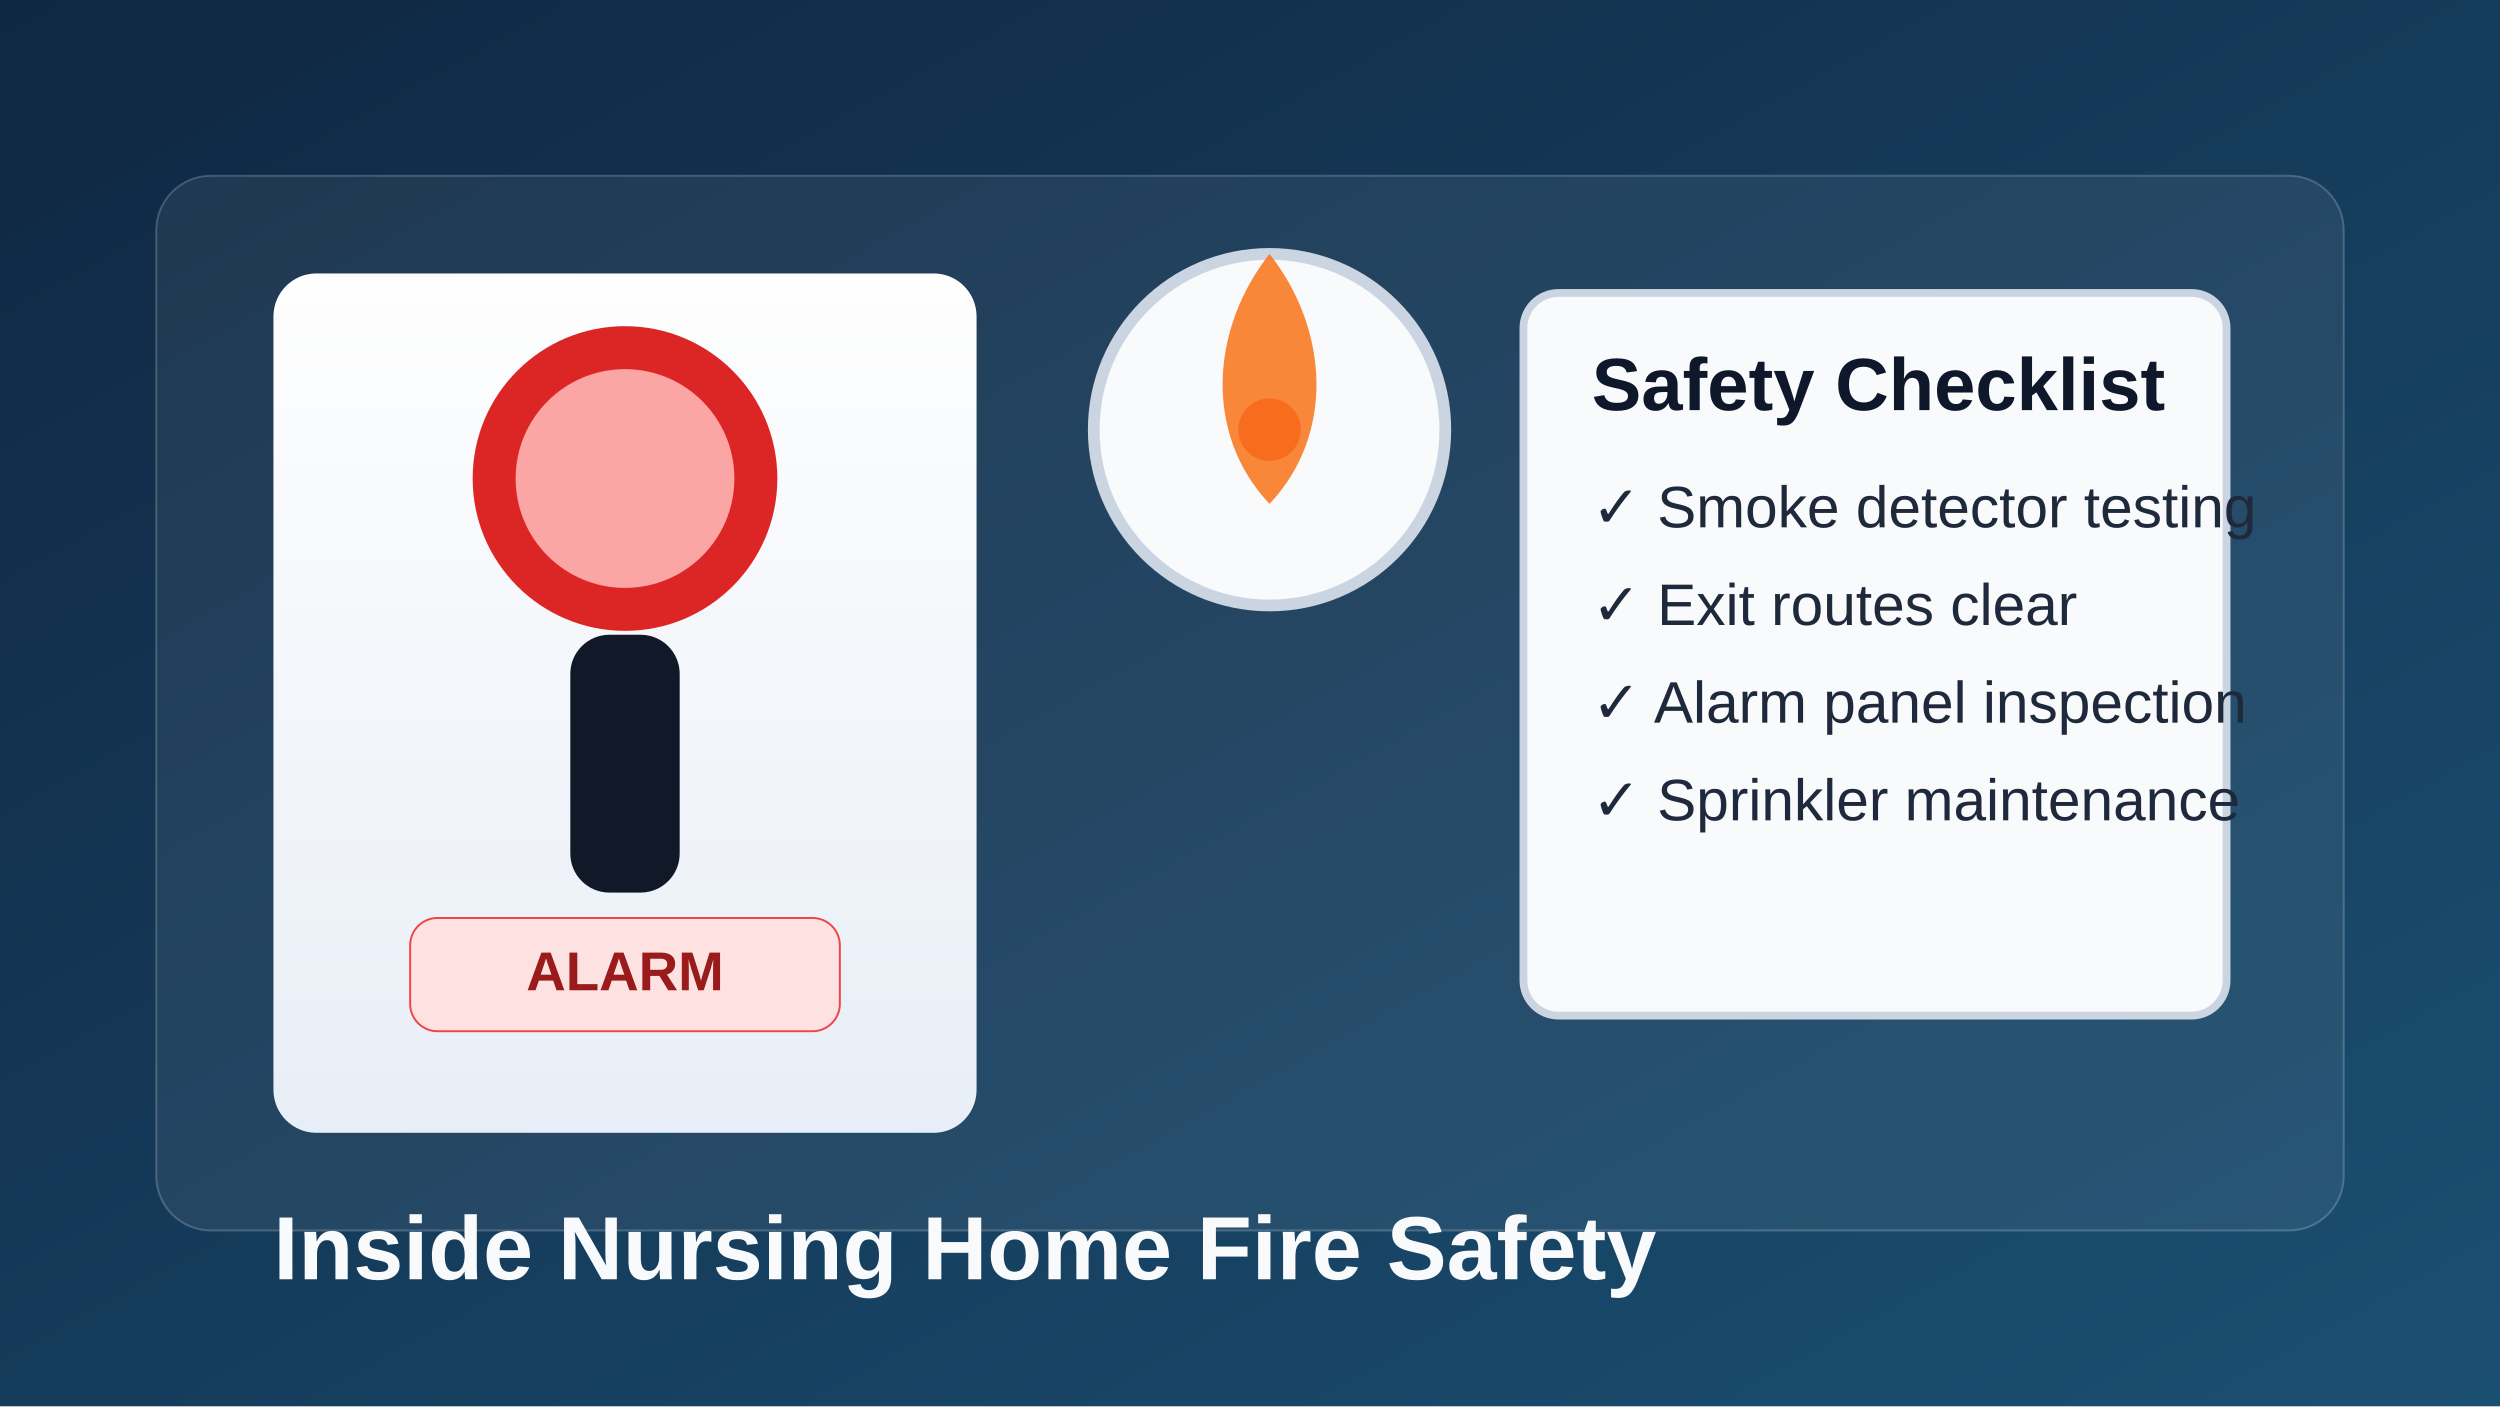
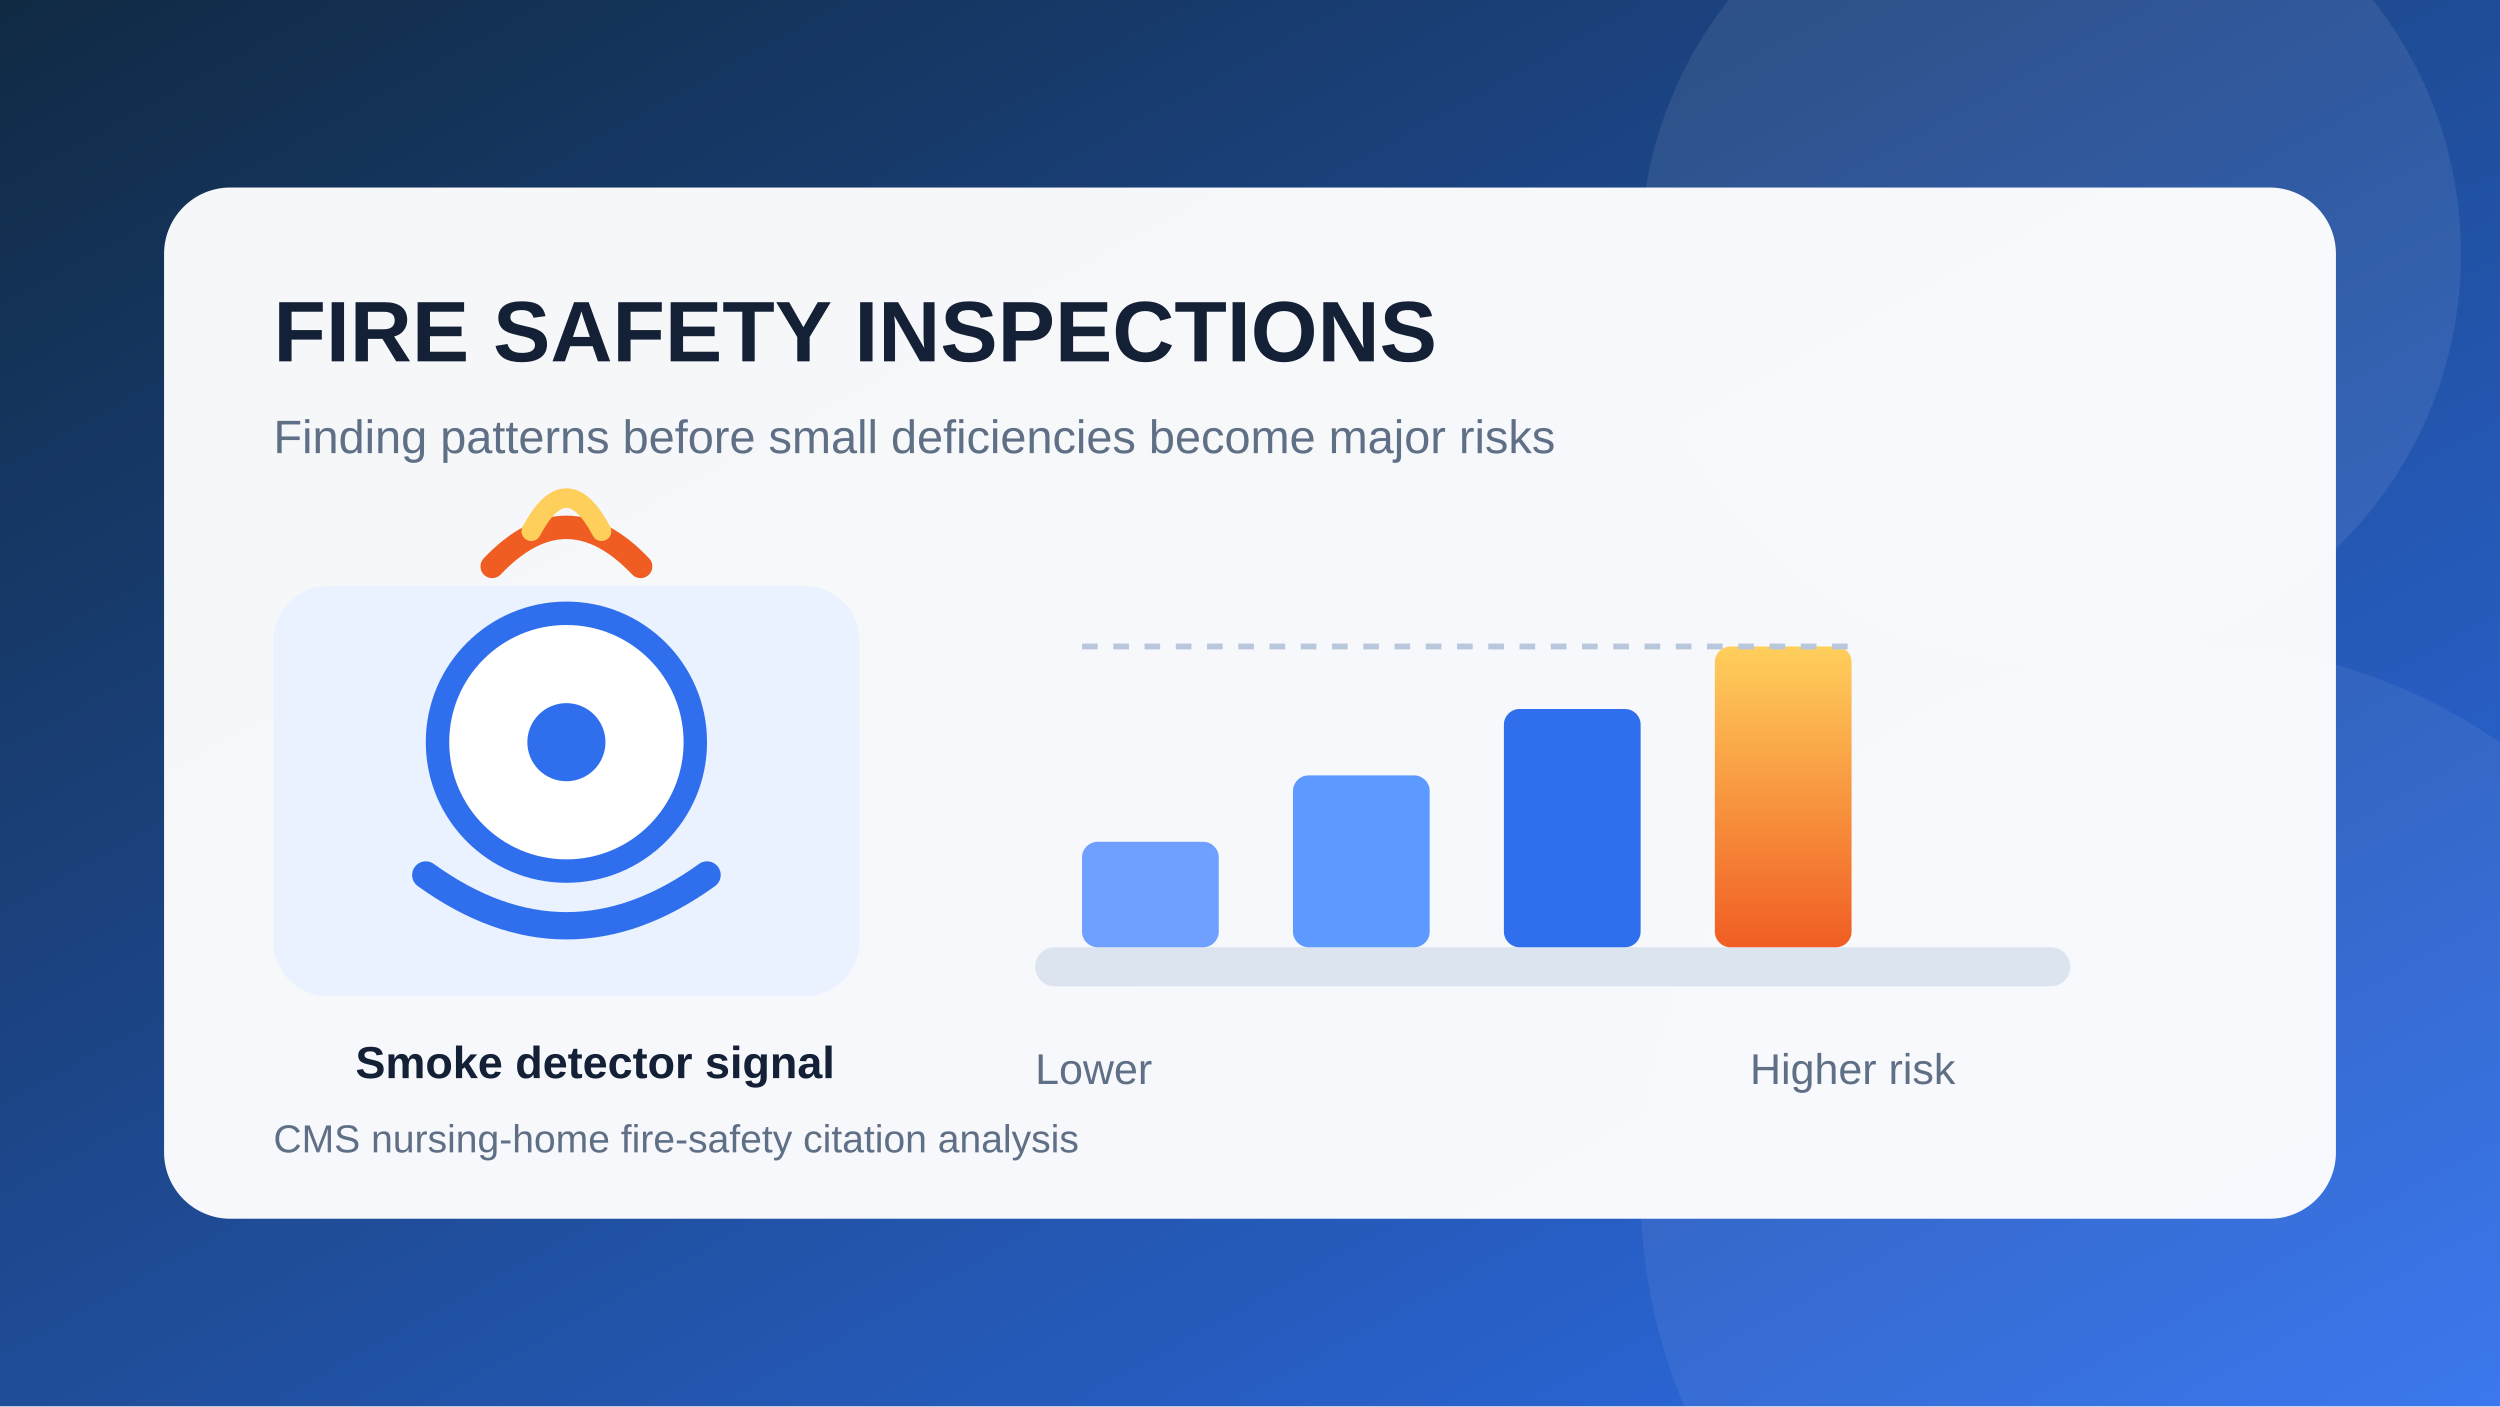
- <svg xmlns="http://www.w3.org/2000/svg" width="1280" height="720" viewBox="0 0 1280 720" role="img" aria-labelledby="title desc">
+ <svg xmlns="http://www.w3.org/2000/svg" viewBox="0 0 1280 720" role="img" aria-labelledby="title desc">
  <defs>
-     <linearGradient id="bg" x1="0" y1="0" x2="1" y2="1">
-       <stop offset="0%" stop-color="#0f2742" />
-       <stop offset="100%" stop-color="#1b4f72" />
+     <linearGradient id="bg" x1="0" x2="1" y1="0" y2="1">
+       <stop stop-color="#102a43" />
+       <stop offset="1" stop-color="#2f6fed" />
    </linearGradient>
-     <linearGradient id="card" x1="0" y1="0" x2="0" y2="1">
-       <stop offset="0%" stop-color="#fefefe" />
-       <stop offset="100%" stop-color="#e8eef7" />
+     <linearGradient id="fire" x1="0" x2="0" y1="0" y2="1">
+       <stop stop-color="#ffcf5c" />
+       <stop offset="1" stop-color="#f05d23" />
    </linearGradient>
  </defs>
  <rect width="1280" height="720" fill="url(#bg)" />
-   <rect x="80" y="90" width="1120" height="540" rx="28" fill="#ffffff10" stroke="#ffffff33" />
-   <rect x="140" y="140" width="360" height="440" rx="22" fill="url(#card)" />
-   <circle cx="320" cy="245" r="78" fill="#dc2626" />
-   <circle cx="320" cy="245" r="56" fill="#fca5a5" />
-   <rect x="292" y="325" width="56" height="132" rx="20" fill="#111827" />
-   <rect x="210" y="470" width="220" height="58" rx="14" fill="#fee2e2" stroke="#ef4444" />
-   <text x="320" y="507" text-anchor="middle" font-family="Arial, sans-serif" font-size="28" fill="#991b1b" font-weight="700">ALARM</text>
-   <circle cx="650" cy="220" r="90" fill="#f8fafc" stroke="#cbd5e1" stroke-width="6" />
-   <circle cx="650" cy="220" r="16" fill="#ef4444" />
-   <path d="M650 130 C620 168 616 222 650 258 C684 222 680 168 650 130Z" fill="#f97316" opacity="0.85" />
-   <rect x="780" y="150" width="360" height="370" rx="18" fill="#f8fafc" stroke="#cbd5e1" stroke-width="4" />
-   <text x="815" y="210" font-family="Arial, sans-serif" font-size="38" fill="#0f172a" font-weight="700">Safety Checklist</text>
-   <g font-family="Arial, sans-serif" font-size="30" fill="#1e293b">
-     <text x="815" y="270">✓ Smoke detector testing</text>
-     <text x="815" y="320">✓ Exit routes clear</text>
-     <text x="815" y="370">✓ Alarm panel inspection</text>
-     <text x="815" y="420">✓ Sprinkler maintenance</text>
+   <circle cx="1050" cy="130" r="210" fill="#ffffff" opacity=".08" />
+   <circle cx="1120" cy="610" r="280" fill="#ffffff" opacity=".06" />
+   <rect x="84" y="96" width="1112" height="528" rx="34" fill="#ffffff" opacity=".96" />
+   <text x="140" y="185" font-family="Arial, sans-serif" font-size="44" font-weight="700" fill="#132035">FIRE SAFETY INSPECTIONS</text>
+   <text x="140" y="232" font-family="Arial, sans-serif" font-size="24" fill="#5f6f86">Finding patterns before small deficiencies become major risks</text>
+   <rect x="140" y="300" width="300" height="210" rx="28" fill="#eaf1ff" />
+   <circle cx="290" cy="380" r="66" fill="#ffffff" stroke="#2f6fed" stroke-width="12" />
+   <circle cx="290" cy="380" r="20" fill="#2f6fed" />
+   <path d="M218 448 Q290 500 362 448" fill="none" stroke="#2f6fed" stroke-width="14" stroke-linecap="round" />
+   <path d="M252 290 Q290 250 328 290" fill="none" stroke="#f05d23" stroke-width="12" stroke-linecap="round" />
+   <path d="M272 272 Q290 238 308 272" fill="none" stroke="#ffcf5c" stroke-width="10" stroke-linecap="round" />
+   <text x="182" y="552" font-family="Arial, sans-serif" font-size="23" font-weight="700" fill="#132035">Smoke detector signal</text>
+   <g transform="translate(530 315)">
+     <rect x="0" y="170" width="530" height="20" rx="10" fill="#dce4ef" />
+     <rect x="24" y="116" width="70" height="54" rx="8" fill="#70a0ff" />
+     <rect x="132" y="82" width="70" height="88" rx="8" fill="#5d9aff" />
+     <rect x="240" y="48" width="70" height="122" rx="8" fill="#2f6fed" />
+     <rect x="348" y="16" width="70" height="154" rx="8" fill="url(#fire)" />
+     <path d="M24 16 H418" stroke="#b8c7dc" stroke-width="3" stroke-dasharray="8 8" />
+     <text x="0" y="240" font-family="Arial, sans-serif" font-size="22" fill="#5f6f86">Lower</text>
+     <text x="366" y="240" font-family="Arial, sans-serif" font-size="22" fill="#5f6f86">Higher risk</text>
  </g>
-   <text x="140" y="655" font-family="Arial, sans-serif" font-size="46" fill="#f8fafc" font-weight="700">Inside Nursing Home Fire Safety</text>
+   <text x="140" y="590" font-family="Arial, sans-serif" font-size="20" fill="#5f6f86">CMS nursing-home fire-safety citation analysis</text>
</svg>
